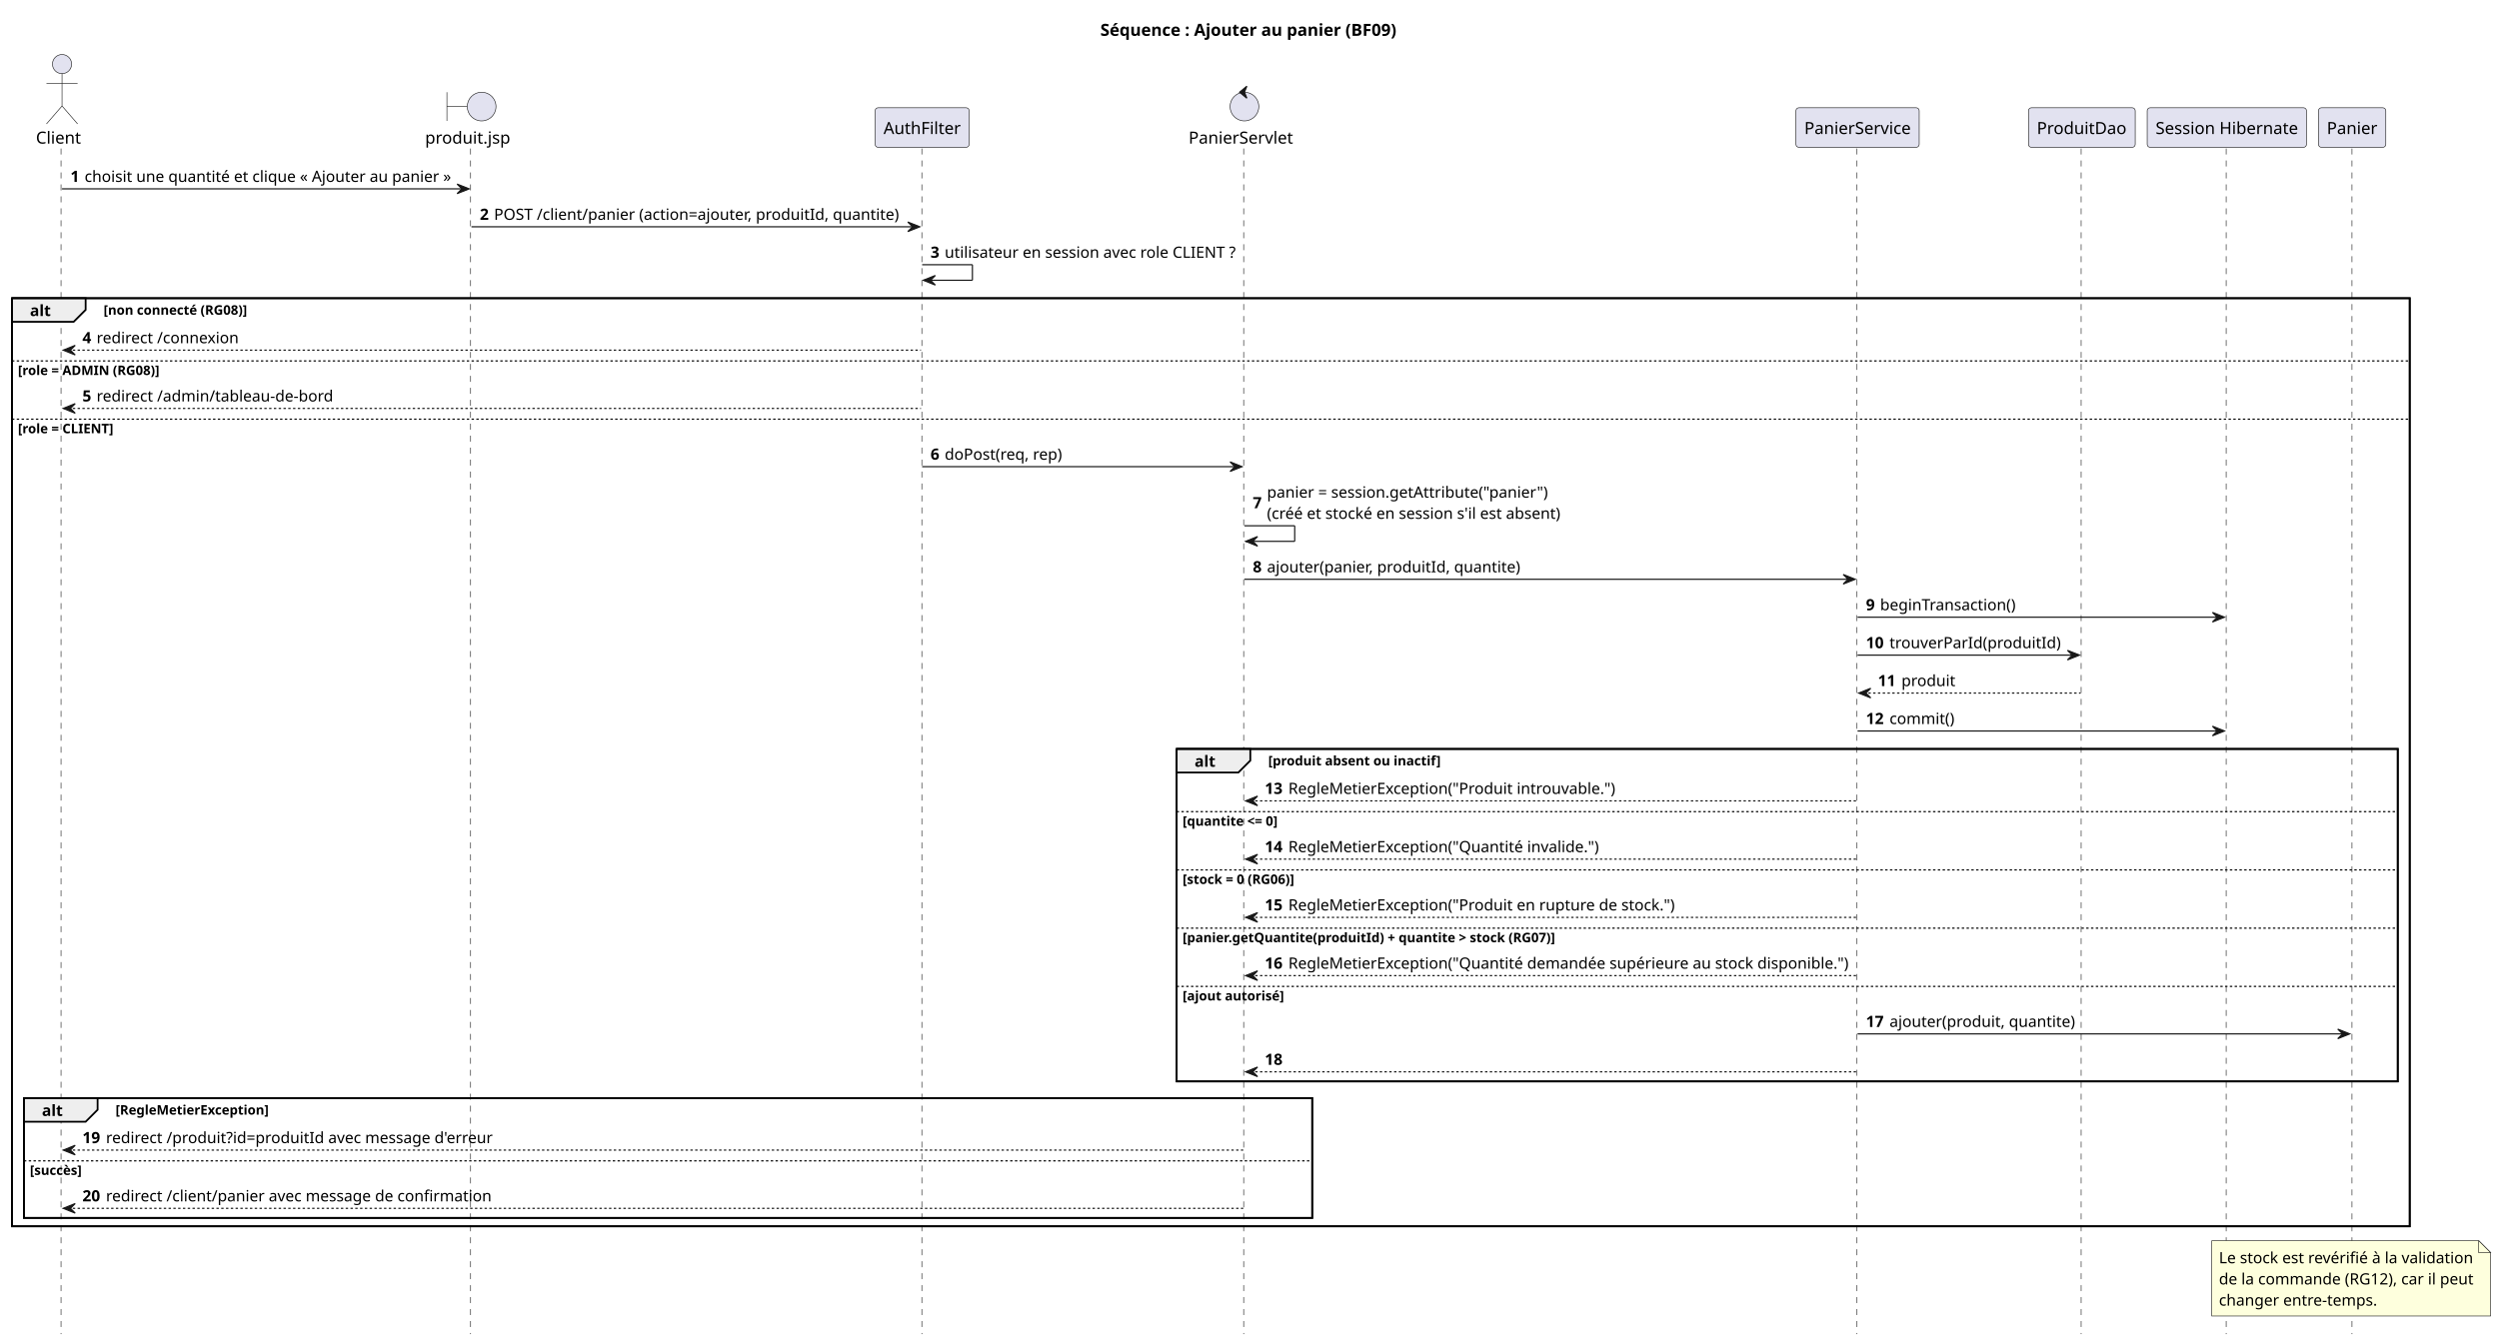
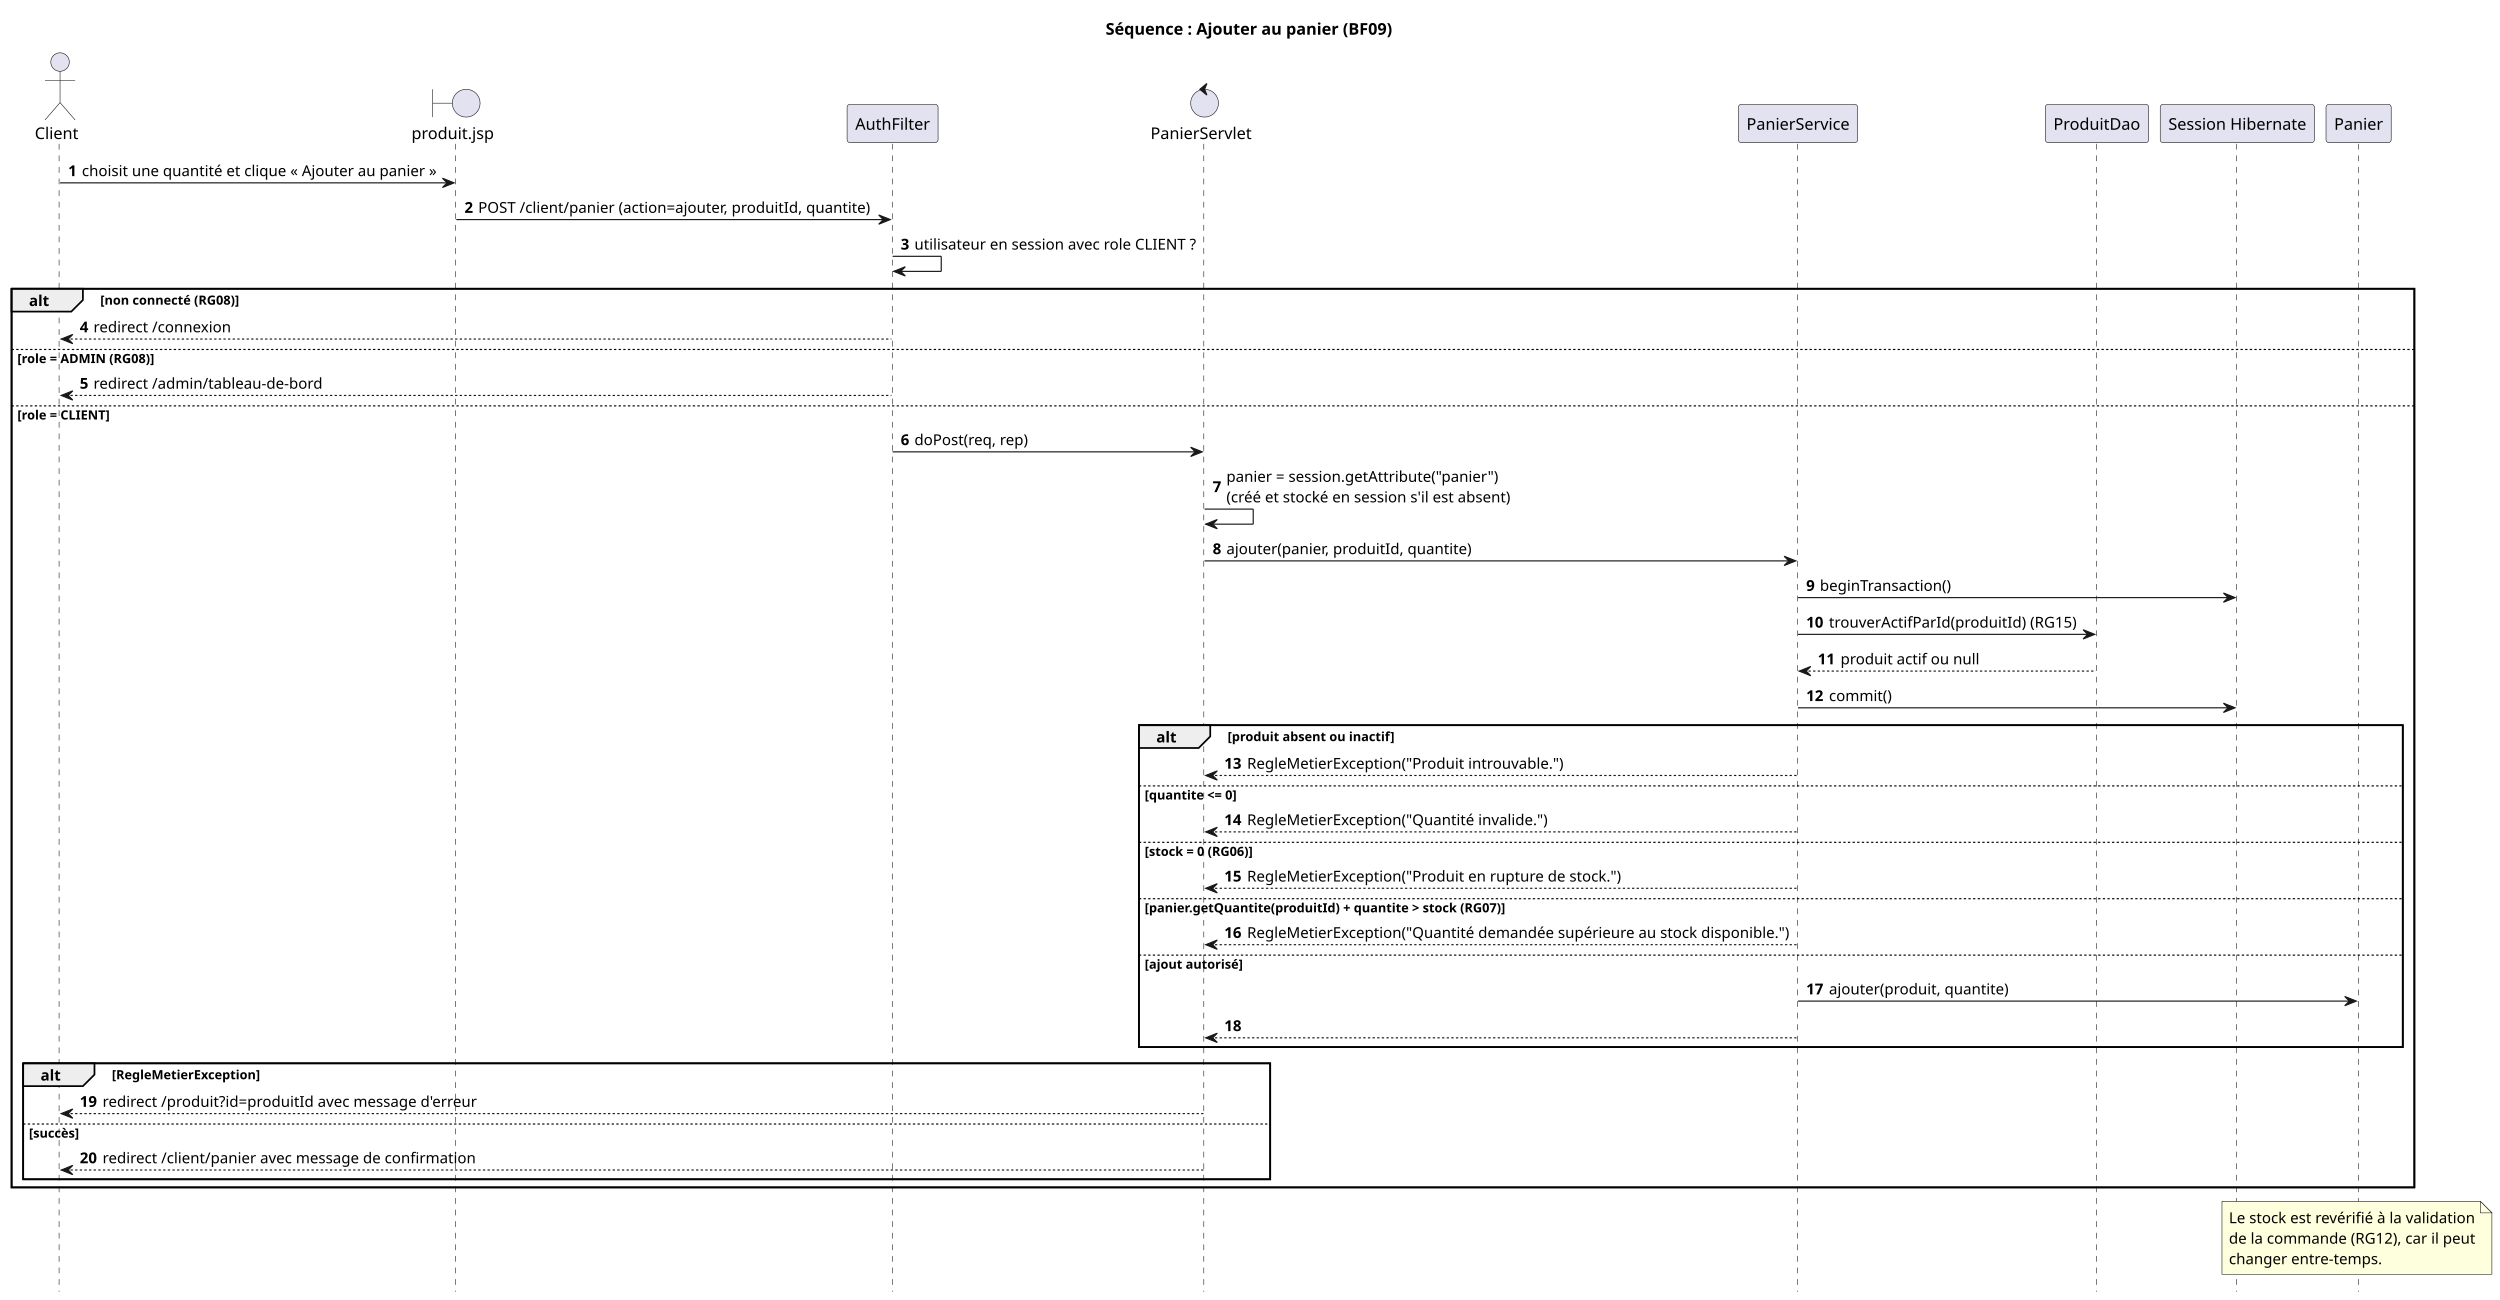
- <svg xmlns="http://www.w3.org/2000/svg" contentStyleType="text/css" data-diagram-type="SEQUENCE" height="1122px" preserveAspectRatio="none" style="width:2088px;height:1122px;background:#FFFFFF;" version="1.1" viewBox="0 0 2088 1122" width="2088px" zoomAndPan="magnify">
+ <svg xmlns="http://www.w3.org/2000/svg" contentStyleType="text/css" data-diagram-type="SEQUENCE" height="1122px" preserveAspectRatio="none" style="width:2158px;height:1122px;background:#FFFFFF;" version="1.1" viewBox="0 0 2158 1122" width="2158px" zoomAndPan="magnify">
  <defs />
  <g>
-     <text fill="#000000" font-family="sans-serif" font-size="14" font-weight="bold" lengthAdjust="spacing" textLength="247.19" x="919.375" y="29.966">Séquence : Ajouter au panier (BF09)</text>
-     <rect fill="none" height="775.7" style="stroke:#000000;stroke-width:1.5;" width="2003.416" x="10" y="249.254" />
-     <rect fill="none" height="277.87" style="stroke:#000000;stroke-width:1.5;" width="1020.294" x="983.122" y="625.984" />
+     <text fill="#000000" font-family="sans-serif" font-size="14" font-weight="bold" lengthAdjust="spacing" textLength="247.19" x="954.375" y="29.966">Séquence : Ajouter au panier (BF09)</text>
+     <rect fill="none" height="775.7" style="stroke:#000000;stroke-width:1.5;" width="2074.084" x="10" y="249.254" />
+     <rect fill="none" height="277.87" style="stroke:#000000;stroke-width:1.5;" width="1090.963" x="983.122" y="625.984" />
    <rect fill="none" height="100.1" style="stroke:#000000;stroke-width:1.5;" width="1076.425" x="20" y="917.854" />
    <g class="participant-lifeline" data-entity-uid="part1" data-qualified-name="Client" id="part1-lifeline">
      <g>
        <rect fill="#000000" fill-opacity="0" height="990.936" width="8" x="47.837" y="124.136" />
        <line style="stroke:#181818;stroke-width:0.5;stroke-dasharray:5,5;" x1="51" x2="51" y1="124.136" y2="1115.072" />
      </g>
    </g>
    <g class="participant-lifeline" data-entity-uid="part2" data-qualified-name="Vue" id="part2-lifeline">
      <g>
        <rect fill="#000000" fill-opacity="0" height="990.936" width="8" x="389.92" y="124.136" />
        <line style="stroke:#181818;stroke-width:0.5;stroke-dasharray:5,5;" x1="393.186" x2="393.186" y1="124.136" y2="1115.072" />
      </g>
    </g>
    <g class="participant-lifeline" data-entity-uid="part3" data-qualified-name="AuthFilter" id="part3-lifeline">
      <g>
        <rect fill="#000000" fill-opacity="0" height="990.936" width="8" x="766.48" y="124.136" />
        <line style="stroke:#181818;stroke-width:0.5;stroke-dasharray:5,5;" x1="770.217" x2="770.217" y1="124.136" y2="1115.072" />
      </g>
    </g>
    <g class="participant-lifeline" data-entity-uid="part4" data-qualified-name="PanierServlet" id="part4-lifeline">
      <g>
        <rect fill="#000000" fill-opacity="0" height="990.936" width="8" x="1035.773" y="124.136" />
        <line style="stroke:#181818;stroke-width:0.5;stroke-dasharray:5,5;" x1="1039.122" x2="1039.122" y1="124.136" y2="1115.072" />
      </g>
    </g>
    <g class="participant-lifeline" data-entity-uid="part5" data-qualified-name="PanierService" id="part5-lifeline">
      <g>
        <rect fill="#000000" fill-opacity="0" height="990.936" width="8" x="1548.069" y="124.136" />
        <line style="stroke:#181818;stroke-width:0.5;stroke-dasharray:5,5;" x1="1551.584" x2="1551.584" y1="124.136" y2="1115.072" />
      </g>
    </g>
    <g class="participant-lifeline" data-entity-uid="part6" data-qualified-name="ProduitDao" id="part6-lifeline">
      <g>
-         <rect fill="#000000" fill-opacity="0" height="990.936" width="8" x="1735.456" y="124.136" />
-         <line style="stroke:#181818;stroke-width:0.5;stroke-dasharray:5,5;" x1="1738.859" x2="1738.859" y1="124.136" y2="1115.072" />
+         <rect fill="#000000" fill-opacity="0" height="990.936" width="8" x="1806.124" y="124.136" />
+         <line style="stroke:#181818;stroke-width:0.5;stroke-dasharray:5,5;" x1="1809.527" x2="1809.527" y1="124.136" y2="1115.072" />
      </g>
    </g>
    <g class="participant-lifeline" data-entity-uid="part7" data-qualified-name="Session" id="part7-lifeline">
      <g>
-         <rect fill="#000000" fill-opacity="0" height="990.936" width="8" x="1856.601" y="124.136" />
-         <line style="stroke:#181818;stroke-width:0.5;stroke-dasharray:5,5;" x1="1860.053" x2="1860.053" y1="124.136" y2="1115.072" />
+         <rect fill="#000000" fill-opacity="0" height="990.936" width="8" x="1927.27" y="124.136" />
+         <line style="stroke:#181818;stroke-width:0.5;stroke-dasharray:5,5;" x1="1930.721" x2="1930.721" y1="124.136" y2="1115.072" />
      </g>
    </g>
    <g class="participant-lifeline" data-entity-uid="part8" data-qualified-name="Panier" id="part8-lifeline">
      <g>
-         <rect fill="#000000" fill-opacity="0" height="990.936" width="8" x="1961.283" y="124.136" />
-         <line style="stroke:#181818;stroke-width:0.5;stroke-dasharray:5,5;" x1="1965.15" x2="1965.15" y1="124.136" y2="1115.072" />
+         <rect fill="#000000" fill-opacity="0" height="990.936" width="8" x="2031.951" y="124.136" />
+         <line style="stroke:#181818;stroke-width:0.5;stroke-dasharray:5,5;" x1="2035.818" x2="2035.818" y1="124.136" y2="1115.072" />
      </g>
    </g>
    <g class="participant participant-head" data-entity-uid="part1" data-qualified-name="Client" id="part1-head">
      <text fill="#000000" font-family="sans-serif" font-size="14" lengthAdjust="spacing" textLength="37.674" x="30" y="120.034">Client</text>
      <ellipse cx="51.837" cy="53.568" fill="#E2E2F0" rx="8" ry="8" style="stroke:#181818;stroke-width:0.5;" />
      <path d="M51.837,61.568 L51.837,88.568 M38.837,69.568 L64.837,69.568 M51.837,88.568 L38.837,103.568 M51.837,88.568 L64.837,103.568" fill="none" style="stroke:#181818;stroke-width:0.5;" />
    </g>
    <g class="participant participant-head" data-entity-uid="part2" data-qualified-name="Vue" id="part2-head">
      <text fill="#000000" font-family="sans-serif" font-size="14" lengthAdjust="spacing" textLength="71.47" x="355.186" y="120.034">produit.jsp</text>
      <path d="M373.42,77.068 L373.42,101.068 M373.42,89.068 L390.42,89.068" fill="none" style="stroke:#181818;stroke-width:0.5;" />
      <ellipse cx="402.42" cy="89.068" fill="#E2E2F0" rx="12" ry="12" style="stroke:#181818;stroke-width:0.5;" />
    </g>
    <g class="participant participant-head" data-entity-uid="part3" data-qualified-name="AuthFilter" id="part3-head">
      <rect fill="#E2E2F0" height="33.068" rx="2.5" ry="2.5" style="stroke:#181818;stroke-width:0.5;" width="78.526" x="731.217" y="90.068" />
      <text fill="#000000" font-family="sans-serif" font-size="14" lengthAdjust="spacing" textLength="64.526" x="738.217" y="112.034">AuthFilter</text>
    </g>
    <g class="participant participant-head" data-entity-uid="part4" data-qualified-name="PanierServlet" id="part4-head">
      <text fill="#000000" font-family="sans-serif" font-size="14" lengthAdjust="spacing" textLength="87.304" x="993.122" y="120.034">PanierServlet</text>
      <ellipse cx="1039.773" cy="89.068" fill="#E2E2F0" rx="12" ry="12" style="stroke:#181818;stroke-width:0.5;" />
      <polygon fill="#181818" points="1035.773,77.068,1041.773,72.068,1039.773,77.068,1041.773,82.068,1035.773,77.068" style="stroke:#181818;stroke-width:1;" />
    </g>
    <g class="participant participant-head" data-entity-uid="part5" data-qualified-name="PanierService" id="part5-head">
      <rect fill="#E2E2F0" height="33.068" rx="2.5" ry="2.5" style="stroke:#181818;stroke-width:0.5;" width="102.97" x="1500.584" y="90.068" />
      <text fill="#000000" font-family="sans-serif" font-size="14" lengthAdjust="spacing" textLength="88.97" x="1507.584" y="112.034">PanierService</text>
    </g>
    <g class="participant participant-head" data-entity-uid="part6" data-qualified-name="ProduitDao" id="part6-head">
-       <rect fill="#E2E2F0" height="33.068" rx="2.5" ry="2.5" style="stroke:#181818;stroke-width:0.5;" width="89.194" x="1694.859" y="90.068" />
-       <text fill="#000000" font-family="sans-serif" font-size="14" lengthAdjust="spacing" textLength="75.194" x="1701.859" y="112.034">ProduitDao</text>
+       <rect fill="#E2E2F0" height="33.068" rx="2.5" ry="2.5" style="stroke:#181818;stroke-width:0.5;" width="89.194" x="1765.527" y="90.068" />
+       <text fill="#000000" font-family="sans-serif" font-size="14" lengthAdjust="spacing" textLength="75.194" x="1772.527" y="112.034">ProduitDao</text>
    </g>
    <g class="participant participant-head" data-entity-uid="part7" data-qualified-name="Session" id="part7-head">
-       <rect fill="#E2E2F0" height="33.068" rx="2.5" ry="2.5" style="stroke:#181818;stroke-width:0.5;" width="133.097" x="1794.053" y="90.068" />
-       <text fill="#000000" font-family="sans-serif" font-size="14" lengthAdjust="spacing" textLength="119.097" x="1801.053" y="112.034">Session Hibernate</text>
+       <rect fill="#E2E2F0" height="33.068" rx="2.5" ry="2.5" style="stroke:#181818;stroke-width:0.5;" width="133.097" x="1864.721" y="90.068" />
+       <text fill="#000000" font-family="sans-serif" font-size="14" lengthAdjust="spacing" textLength="119.097" x="1871.721" y="112.034">Session Hibernate</text>
    </g>
    <g class="participant participant-head" data-entity-uid="part8" data-qualified-name="Panier" id="part8-head">
-       <rect fill="#E2E2F0" height="33.068" rx="2.5" ry="2.5" style="stroke:#181818;stroke-width:0.5;" width="56.266" x="1937.15" y="90.068" />
-       <text fill="#000000" font-family="sans-serif" font-size="14" lengthAdjust="spacing" textLength="42.266" x="1944.15" y="112.034">Panier</text>
+       <rect fill="#E2E2F0" height="33.068" rx="2.5" ry="2.5" style="stroke:#181818;stroke-width:0.5;" width="56.266" x="2007.818" y="90.068" />
+       <text fill="#000000" font-family="sans-serif" font-size="14" lengthAdjust="spacing" textLength="42.266" x="2014.818" y="112.034">Panier</text>
    </g>
    <g class="message" data-entity-1="part1" data-entity-2="part2" id="msg1">
      <polygon fill="#181818" points="381.92,153.842,391.92,157.842,381.92,161.842,385.92,157.842" style="stroke:#181818;stroke-width:1;" />
      <line style="stroke:#181818;stroke-width:1;" x1="51.837" x2="387.92" y1="157.842" y2="157.842" />
      <text fill="#000000" font-family="sans-serif" font-size="13" font-weight="bold" lengthAdjust="spacing" textLength="7.842" x="58.837" y="152.033">1</text>
      <text fill="#000000" font-family="sans-serif" font-size="13" lengthAdjust="spacing" textLength="306.241" x="70.679" y="152.033">choisit une quantité et clique « Ajouter au panier »</text>
    </g>
    <g class="message" data-entity-1="part2" data-entity-2="part3" id="msg2">
      <polygon fill="#181818" points="758.48,185.548,768.48,189.548,758.48,193.548,762.48,189.548" style="stroke:#181818;stroke-width:1;" />
      <line style="stroke:#181818;stroke-width:1;" x1="393.92" x2="764.48" y1="189.548" y2="189.548" />
      <text fill="#000000" font-family="sans-serif" font-size="13" font-weight="bold" lengthAdjust="spacing" textLength="7.842" x="400.92" y="183.739">2</text>
      <text fill="#000000" font-family="sans-serif" font-size="13" lengthAdjust="spacing" textLength="340.717" x="412.763" y="183.739">POST /client/panier (action=ajouter, produitId, quantite)</text>
    </g>
    <g class="message" data-entity-1="part3" data-entity-2="part3" id="msg3">
      <line style="stroke:#181818;stroke-width:1;" x1="770.48" x2="812.48" y1="221.254" y2="221.254" />
      <line style="stroke:#181818;stroke-width:1;" x1="812.48" x2="812.48" y1="221.254" y2="234.254" />
      <line style="stroke:#181818;stroke-width:1;" x1="771.48" x2="812.48" y1="234.254" y2="234.254" />
      <polygon fill="#181818" points="781.48,230.254,771.48,234.254,781.48,238.254,777.48,234.254" style="stroke:#181818;stroke-width:1;" />
      <text fill="#000000" font-family="sans-serif" font-size="13" font-weight="bold" lengthAdjust="spacing" textLength="7.842" x="777.48" y="215.445">3</text>
      <text fill="#000000" font-family="sans-serif" font-size="13" lengthAdjust="spacing" textLength="243.451" x="789.322" y="215.445">utilisateur en session avec role CLIENT ?</text>
    </g>
    <path d="M10,249.254 L71.559,249.254 L71.559,258.96 L61.559,268.96 L10,268.96 L10,249.254" fill="#EEEEEE" style="stroke:#000000;stroke-width:1.5;" />
-     <rect fill="none" height="775.7" style="stroke:#000000;stroke-width:1.5;" width="2003.416" x="10" y="249.254" />
+     <rect fill="none" height="775.7" style="stroke:#000000;stroke-width:1.5;" width="2074.084" x="10" y="249.254" />
    <text fill="#000000" font-family="sans-serif" font-size="13" font-weight="bold" lengthAdjust="spacing" textLength="16.559" x="25" y="264.151">alt</text>
    <text fill="#000000" font-family="sans-serif" font-size="11" font-weight="bold" lengthAdjust="spacing" textLength="120.963" x="86.559" y="263.013">[non connecté (RG08)]</text>
    <g class="message" data-entity-1="part3" data-entity-2="part1" id="msg4">
      <polygon fill="#181818" points="62.837,288.666,52.837,292.666,62.837,296.666,58.837,292.666" style="stroke:#181818;stroke-width:1;" />
      <line style="stroke:#181818;stroke-width:1;stroke-dasharray:2,2;" x1="56.837" x2="769.48" y1="292.666" y2="292.666" />
      <text fill="#000000" font-family="sans-serif" font-size="13" font-weight="bold" lengthAdjust="spacing" textLength="7.842" x="68.837" y="286.857">4</text>
      <text fill="#000000" font-family="sans-serif" font-size="13" lengthAdjust="spacing" textLength="119.535" x="80.679" y="286.857">redirect /connexion</text>
    </g>
-     <line style="stroke:#000000;stroke-width:1;stroke-dasharray:2,2;" x1="10" x2="2013.416" y1="301.666" y2="301.666" />
+     <line style="stroke:#000000;stroke-width:1;stroke-dasharray:2,2;" x1="10" x2="2084.084" y1="301.666" y2="301.666" />
    <text fill="#000000" font-family="sans-serif" font-size="11" font-weight="bold" lengthAdjust="spacing" textLength="119.696" x="15" y="313.425">[role = ADMIN (RG08)]</text>
    <g class="message" data-entity-1="part3" data-entity-2="part1" id="msg5">
      <polygon fill="#181818" points="62.837,337.354,52.837,341.354,62.837,345.354,58.837,341.354" style="stroke:#181818;stroke-width:1;" />
      <line style="stroke:#181818;stroke-width:1;stroke-dasharray:2,2;" x1="56.837" x2="769.48" y1="341.354" y2="341.354" />
      <text fill="#000000" font-family="sans-serif" font-size="13" font-weight="bold" lengthAdjust="spacing" textLength="7.842" x="68.837" y="335.545">5</text>
      <text fill="#000000" font-family="sans-serif" font-size="13" lengthAdjust="spacing" textLength="198.484" x="80.679" y="335.545">redirect /admin/tableau-de-bord</text>
    </g>
-     <line style="stroke:#000000;stroke-width:1;stroke-dasharray:2,2;" x1="10" x2="2013.416" y1="350.354" y2="350.354" />
+     <line style="stroke:#000000;stroke-width:1;stroke-dasharray:2,2;" x1="10" x2="2084.084" y1="350.354" y2="350.354" />
    <text fill="#000000" font-family="sans-serif" font-size="11" font-weight="bold" lengthAdjust="spacing" textLength="80.995" x="15" y="362.113">[role = CLIENT]</text>
    <g class="message" data-entity-1="part3" data-entity-2="part4" id="msg6">
      <polygon fill="#181818" points="1027.773,386.042,1037.773,390.042,1027.773,394.042,1031.773,390.042" style="stroke:#181818;stroke-width:1;" />
      <line style="stroke:#181818;stroke-width:1;" x1="770.48" x2="1033.773" y1="390.042" y2="390.042" />
      <text fill="#000000" font-family="sans-serif" font-size="13" font-weight="bold" lengthAdjust="spacing" textLength="7.842" x="777.48" y="384.233">6</text>
      <text fill="#000000" font-family="sans-serif" font-size="13" lengthAdjust="spacing" textLength="98.566" x="789.322" y="384.233">doPost(req, rep)</text>
    </g>
    <g class="message" data-entity-1="part4" data-entity-2="part4" id="msg7">
      <line style="stroke:#181818;stroke-width:1;" x1="1039.773" x2="1081.773" y1="439.454" y2="439.454" />
      <line style="stroke:#181818;stroke-width:1;" x1="1081.773" x2="1081.773" y1="439.454" y2="452.454" />
      <line style="stroke:#181818;stroke-width:1;" x1="1040.773" x2="1081.773" y1="452.454" y2="452.454" />
      <polygon fill="#181818" points="1050.773,448.454,1040.773,452.454,1050.773,456.454,1046.773,452.454" style="stroke:#181818;stroke-width:1;" />
      <text fill="#000000" font-family="sans-serif" font-size="13" font-weight="bold" lengthAdjust="spacing" textLength="7.842" x="1046.773" y="424.792">7</text>
      <text fill="#000000" font-family="sans-serif" font-size="13" lengthAdjust="spacing" textLength="234.598" x="1058.616" y="415.939">panier = session.getAttribute("panier")</text>
      <text fill="#000000" font-family="sans-serif" font-size="13" lengthAdjust="spacing" textLength="245.375" x="1058.616" y="433.645">(créé et stocké en session s'il est absent)</text>
    </g>
    <g class="message" data-entity-1="part4" data-entity-2="part5" id="msg8">
      <polygon fill="#181818" points="1540.069,480.16,1550.069,484.16,1540.069,488.16,1544.069,484.16" style="stroke:#181818;stroke-width:1;" />
      <line style="stroke:#181818;stroke-width:1;" x1="1039.773" x2="1546.069" y1="484.16" y2="484.16" />
      <text fill="#000000" font-family="sans-serif" font-size="13" font-weight="bold" lengthAdjust="spacing" textLength="7.842" x="1046.773" y="478.351">8</text>
      <text fill="#000000" font-family="sans-serif" font-size="13" lengthAdjust="spacing" textLength="213.98" x="1058.616" y="478.351">ajouter(panier, produitId, quantite)</text>
    </g>
    <g class="message" data-entity-1="part5" data-entity-2="part7" id="msg9">
-       <polygon fill="#181818" points="1848.601,511.866,1858.601,515.866,1848.601,519.866,1852.601,515.866" style="stroke:#181818;stroke-width:1;" />
-       <line style="stroke:#181818;stroke-width:1;" x1="1552.069" x2="1854.601" y1="515.866" y2="515.866" />
+       <polygon fill="#181818" points="1919.27,511.866,1929.27,515.866,1919.27,519.866,1923.27,515.866" style="stroke:#181818;stroke-width:1;" />
+       <line style="stroke:#181818;stroke-width:1;" x1="1552.069" x2="1925.27" y1="515.866" y2="515.866" />
      <text fill="#000000" font-family="sans-serif" font-size="13" font-weight="bold" lengthAdjust="spacing" textLength="7.842" x="1559.069" y="510.057">9</text>
      <text fill="#000000" font-family="sans-serif" font-size="13" lengthAdjust="spacing" textLength="114.14" x="1570.911" y="510.057">beginTransaction()</text>
    </g>
    <g class="message" data-entity-1="part5" data-entity-2="part6" id="msg10">
-       <polygon fill="#181818" points="1727.456,543.572,1737.456,547.572,1727.456,551.572,1731.456,547.572" style="stroke:#181818;stroke-width:1;" />
-       <line style="stroke:#181818;stroke-width:1;" x1="1552.069" x2="1733.456" y1="547.572" y2="547.572" />
+       <polygon fill="#181818" points="1798.124,543.572,1808.124,547.572,1798.124,551.572,1802.124,547.572" style="stroke:#181818;stroke-width:1;" />
+       <line style="stroke:#181818;stroke-width:1;" x1="1552.069" x2="1804.124" y1="547.572" y2="547.572" />
      <text fill="#000000" font-family="sans-serif" font-size="13" font-weight="bold" lengthAdjust="spacing" textLength="15.684" x="1559.069" y="541.763">10</text>
-       <text fill="#000000" font-family="sans-serif" font-size="13" lengthAdjust="spacing" textLength="143.702" x="1578.754" y="541.763">trouverParId(produitId)</text>
+       <text fill="#000000" font-family="sans-serif" font-size="13" lengthAdjust="spacing" textLength="214.37" x="1578.754" y="541.763">trouverActifParId(produitId) (RG15)</text>
    </g>
    <g class="message" data-entity-1="part6" data-entity-2="part5" id="msg11">
      <polygon fill="#181818" points="1563.069,575.278,1553.069,579.278,1563.069,583.278,1559.069,579.278" style="stroke:#181818;stroke-width:1;" />
-       <line style="stroke:#181818;stroke-width:1;stroke-dasharray:2,2;" x1="1557.069" x2="1738.456" y1="579.278" y2="579.278" />
+       <line style="stroke:#181818;stroke-width:1;stroke-dasharray:2,2;" x1="1557.069" x2="1809.124" y1="579.278" y2="579.278" />
      <text fill="#000000" font-family="sans-serif" font-size="13" font-weight="bold" lengthAdjust="spacing" textLength="15.684" x="1569.069" y="573.469">11</text>
-       <text fill="#000000" font-family="sans-serif" font-size="13" lengthAdjust="spacing" textLength="45.305" x="1588.754" y="573.469">produit</text>
+       <text fill="#000000" font-family="sans-serif" font-size="13" lengthAdjust="spacing" textLength="120.172" x="1588.754" y="573.469">produit actif ou null</text>
    </g>
    <g class="message" data-entity-1="part5" data-entity-2="part7" id="msg12">
-       <polygon fill="#181818" points="1848.601,606.984,1858.601,610.984,1848.601,614.984,1852.601,610.984" style="stroke:#181818;stroke-width:1;" />
-       <line style="stroke:#181818;stroke-width:1;" x1="1552.069" x2="1854.601" y1="610.984" y2="610.984" />
+       <polygon fill="#181818" points="1919.27,606.984,1929.27,610.984,1919.27,614.984,1923.27,610.984" style="stroke:#181818;stroke-width:1;" />
+       <line style="stroke:#181818;stroke-width:1;" x1="1552.069" x2="1925.27" y1="610.984" y2="610.984" />
      <text fill="#000000" font-family="sans-serif" font-size="13" font-weight="bold" lengthAdjust="spacing" textLength="15.684" x="1559.069" y="605.175">12</text>
      <text fill="#000000" font-family="sans-serif" font-size="13" lengthAdjust="spacing" textLength="54.262" x="1578.754" y="605.175">commit()</text>
    </g>
    <path d="M983.122,625.984 L1044.68,625.984 L1044.68,635.69 L1034.68,645.69 L983.122,645.69 L983.122,625.984" fill="#EEEEEE" style="stroke:#000000;stroke-width:1.5;" />
-     <rect fill="none" height="277.87" style="stroke:#000000;stroke-width:1.5;" width="1020.294" x="983.122" y="625.984" />
+     <rect fill="none" height="277.87" style="stroke:#000000;stroke-width:1.5;" width="1090.963" x="983.122" y="625.984" />
    <text fill="#000000" font-family="sans-serif" font-size="13" font-weight="bold" lengthAdjust="spacing" textLength="16.559" x="998.122" y="640.881">alt</text>
    <text fill="#000000" font-family="sans-serif" font-size="11" font-weight="bold" lengthAdjust="spacing" textLength="142.713" x="1059.68" y="639.743">[produit absent ou inactif]</text>
    <g class="message" data-entity-1="part5" data-entity-2="part4" id="msg13">
      <polygon fill="#181818" points="1050.773,665.396,1040.773,669.396,1050.773,673.396,1046.773,669.396" style="stroke:#181818;stroke-width:1;" />
      <line style="stroke:#181818;stroke-width:1;stroke-dasharray:2,2;" x1="1044.773" x2="1551.069" y1="669.396" y2="669.396" />
      <text fill="#000000" font-family="sans-serif" font-size="13" font-weight="bold" lengthAdjust="spacing" textLength="15.684" x="1056.773" y="663.587">13</text>
      <text fill="#000000" font-family="sans-serif" font-size="13" lengthAdjust="spacing" textLength="273.962" x="1076.458" y="663.587">RegleMetierException("Produit introuvable.")</text>
    </g>
-     <line style="stroke:#000000;stroke-width:1;stroke-dasharray:2,2;" x1="983.122" x2="2003.416" y1="678.396" y2="678.396" />
+     <line style="stroke:#000000;stroke-width:1;stroke-dasharray:2,2;" x1="983.122" x2="2074.084" y1="678.396" y2="678.396" />
    <text fill="#000000" font-family="sans-serif" font-size="11" font-weight="bold" lengthAdjust="spacing" textLength="79.818" x="988.122" y="690.155">[quantite &lt;= 0]</text>
    <g class="message" data-entity-1="part5" data-entity-2="part4" id="msg14">
      <polygon fill="#181818" points="1050.773,714.084,1040.773,718.084,1050.773,722.084,1046.773,718.084" style="stroke:#181818;stroke-width:1;" />
      <line style="stroke:#181818;stroke-width:1;stroke-dasharray:2,2;" x1="1044.773" x2="1551.069" y1="718.084" y2="718.084" />
      <text fill="#000000" font-family="sans-serif" font-size="13" font-weight="bold" lengthAdjust="spacing" textLength="15.684" x="1056.773" y="712.275">14</text>
      <text fill="#000000" font-family="sans-serif" font-size="13" lengthAdjust="spacing" textLength="259.766" x="1076.458" y="712.275">RegleMetierException("Quantité invalide.")</text>
    </g>
-     <line style="stroke:#000000;stroke-width:1;stroke-dasharray:2,2;" x1="983.122" x2="2003.416" y1="727.084" y2="727.084" />
+     <line style="stroke:#000000;stroke-width:1;stroke-dasharray:2,2;" x1="983.122" x2="2074.084" y1="727.084" y2="727.084" />
    <text fill="#000000" font-family="sans-serif" font-size="11" font-weight="bold" lengthAdjust="spacing" textLength="94.641" x="988.122" y="738.843">[stock = 0 (RG06)]</text>
    <g class="message" data-entity-1="part5" data-entity-2="part4" id="msg15">
      <polygon fill="#181818" points="1050.773,762.772,1040.773,766.772,1050.773,770.772,1046.773,766.772" style="stroke:#181818;stroke-width:1;" />
      <line style="stroke:#181818;stroke-width:1;stroke-dasharray:2,2;" x1="1044.773" x2="1551.069" y1="766.772" y2="766.772" />
      <text fill="#000000" font-family="sans-serif" font-size="13" font-weight="bold" lengthAdjust="spacing" textLength="15.684" x="1056.773" y="760.963">15</text>
      <text fill="#000000" font-family="sans-serif" font-size="13" lengthAdjust="spacing" textLength="323.661" x="1076.458" y="760.963">RegleMetierException("Produit en rupture de stock.")</text>
    </g>
-     <line style="stroke:#000000;stroke-width:1;stroke-dasharray:2,2;" x1="983.122" x2="2003.416" y1="775.772" y2="775.772" />
+     <line style="stroke:#000000;stroke-width:1;stroke-dasharray:2,2;" x1="983.122" x2="2074.084" y1="775.772" y2="775.772" />
    <text fill="#000000" font-family="sans-serif" font-size="11" font-weight="bold" lengthAdjust="spacing" textLength="310.572" x="988.122" y="787.531">[panier.getQuantite(produitId) + quantite &gt; stock (RG07)]</text>
    <g class="message" data-entity-1="part5" data-entity-2="part4" id="msg16">
      <polygon fill="#181818" points="1050.773,811.46,1040.773,815.46,1050.773,819.46,1046.773,815.46" style="stroke:#181818;stroke-width:1;" />
      <line style="stroke:#181818;stroke-width:1;stroke-dasharray:2,2;" x1="1044.773" x2="1551.069" y1="815.46" y2="815.46" />
      <text fill="#000000" font-family="sans-serif" font-size="13" font-weight="bold" lengthAdjust="spacing" textLength="15.684" x="1056.773" y="809.651">16</text>
      <text fill="#000000" font-family="sans-serif" font-size="13" lengthAdjust="spacing" textLength="468.611" x="1076.458" y="809.651">RegleMetierException("Quantité demandée supérieure au stock disponible.")</text>
    </g>
-     <line style="stroke:#000000;stroke-width:1;stroke-dasharray:2,2;" x1="983.122" x2="2003.416" y1="824.46" y2="824.46" />
+     <line style="stroke:#000000;stroke-width:1;stroke-dasharray:2,2;" x1="983.122" x2="2074.084" y1="824.46" y2="824.46" />
    <text fill="#000000" font-family="sans-serif" font-size="11" font-weight="bold" lengthAdjust="spacing" textLength="84.136" x="988.122" y="836.218">[ajout autorisé]</text>
    <g class="message" data-entity-1="part5" data-entity-2="part8" id="msg17">
-       <polygon fill="#181818" points="1953.283,860.148,1963.283,864.148,1953.283,868.148,1957.283,864.148" style="stroke:#181818;stroke-width:1;" />
-       <line style="stroke:#181818;stroke-width:1;" x1="1552.069" x2="1959.283" y1="864.148" y2="864.148" />
+       <polygon fill="#181818" points="2023.951,860.148,2033.951,864.148,2023.951,868.148,2027.951,864.148" style="stroke:#181818;stroke-width:1;" />
+       <line style="stroke:#181818;stroke-width:1;" x1="1552.069" x2="2029.951" y1="864.148" y2="864.148" />
      <text fill="#000000" font-family="sans-serif" font-size="13" font-weight="bold" lengthAdjust="spacing" textLength="15.684" x="1559.069" y="858.338">17</text>
      <text fill="#000000" font-family="sans-serif" font-size="13" lengthAdjust="spacing" textLength="155.337" x="1578.754" y="858.338">ajouter(produit, quantite)</text>
    </g>
    <g class="message" data-entity-1="part5" data-entity-2="part4" id="msg18">
      <polygon fill="#181818" points="1050.773,891.854,1040.773,895.854,1050.773,899.854,1046.773,895.854" style="stroke:#181818;stroke-width:1;" />
      <line style="stroke:#181818;stroke-width:1;stroke-dasharray:2,2;" x1="1044.773" x2="1551.069" y1="895.854" y2="895.854" />
      <text fill="#000000" font-family="sans-serif" font-size="13" font-weight="bold" lengthAdjust="spacing" textLength="15.684" x="1056.773" y="890.044">18</text>
      <text fill="#000000" font-family="sans-serif" font-size="13" lengthAdjust="spacing" textLength="3.38" x="1076.458" y="890.044"> </text>
    </g>
    <path d="M20,917.854 L81.559,917.854 L81.559,927.559 L71.559,937.559 L20,937.559 L20,917.854" fill="#EEEEEE" style="stroke:#000000;stroke-width:1.5;" />
    <rect fill="none" height="100.1" style="stroke:#000000;stroke-width:1.5;" width="1076.425" x="20" y="917.854" />
    <text fill="#000000" font-family="sans-serif" font-size="13" font-weight="bold" lengthAdjust="spacing" textLength="16.559" x="35" y="932.75">alt</text>
    <text fill="#000000" font-family="sans-serif" font-size="11" font-weight="bold" lengthAdjust="spacing" textLength="127.836" x="96.559" y="931.612">[RegleMetierException]</text>
    <g class="message" data-entity-1="part4" data-entity-2="part1" id="msg19">
      <polygon fill="#181818" points="62.837,957.265,52.837,961.265,62.837,965.265,58.837,961.265" style="stroke:#181818;stroke-width:1;" />
      <line style="stroke:#181818;stroke-width:1;stroke-dasharray:2,2;" x1="56.837" x2="1038.773" y1="961.265" y2="961.265" />
      <text fill="#000000" font-family="sans-serif" font-size="13" font-weight="bold" lengthAdjust="spacing" textLength="15.684" x="68.837" y="955.457">19</text>
      <text fill="#000000" font-family="sans-serif" font-size="13" lengthAdjust="spacing" textLength="325.234" x="88.521" y="955.457">redirect /produit?id=produitId avec message d'erreur</text>
    </g>
    <line style="stroke:#000000;stroke-width:1;stroke-dasharray:2,2;" x1="20" x2="1096.425" y1="970.265" y2="970.265" />
    <text fill="#000000" font-family="sans-serif" font-size="11" font-weight="bold" lengthAdjust="spacing" textLength="44.088" x="25" y="982.024">[succès]</text>
    <g class="message" data-entity-1="part4" data-entity-2="part1" id="msg20">
      <polygon fill="#181818" points="62.837,1005.953,52.837,1009.953,62.837,1013.953,58.837,1009.953" style="stroke:#181818;stroke-width:1;" />
      <line style="stroke:#181818;stroke-width:1;stroke-dasharray:2,2;" x1="56.837" x2="1038.773" y1="1009.953" y2="1009.953" />
      <text fill="#000000" font-family="sans-serif" font-size="13" font-weight="bold" lengthAdjust="spacing" textLength="15.684" x="68.837" y="1004.144">20</text>
      <text fill="#000000" font-family="sans-serif" font-size="13" lengthAdjust="spacing" textLength="322.725" x="88.521" y="1004.144">redirect /client/panier avec message de confirmation</text>
    </g>
-     <path d="M1848,1036.953 L1848,1099.953 L2081,1099.953 L2081,1046.953 L2071,1036.953 L1848,1036.953" fill="#FEFFDD" style="stroke:#181818;stroke-width:0.5;" />
-     <path d="M2071,1036.953 L2071,1046.953 L2081,1046.953 L2071,1036.953" fill="#FEFFDD" style="stroke:#181818;stroke-width:0.5;" />
-     <text fill="#000000" font-family="sans-serif" font-size="13" lengthAdjust="spacing" textLength="212.94" x="1854" y="1055.851">Le stock est revérifié à la validation</text>
-     <text fill="#000000" font-family="sans-serif" font-size="13" lengthAdjust="spacing" textLength="212.693" x="1854" y="1073.556">de la commande (RG12), car il peut</text>
-     <text fill="#000000" font-family="sans-serif" font-size="13" lengthAdjust="spacing" textLength="132.509" x="1854" y="1091.263">changer entre-temps.</text>
+     <path d="M1918,1036.953 L1918,1099.953 L2151,1099.953 L2151,1046.953 L2141,1036.953 L1918,1036.953" fill="#FEFFDD" style="stroke:#181818;stroke-width:0.5;" />
+     <path d="M2141,1036.953 L2141,1046.953 L2151,1046.953 L2141,1036.953" fill="#FEFFDD" style="stroke:#181818;stroke-width:0.5;" />
+     <text fill="#000000" font-family="sans-serif" font-size="13" lengthAdjust="spacing" textLength="212.94" x="1924" y="1055.851">Le stock est revérifié à la validation</text>
+     <text fill="#000000" font-family="sans-serif" font-size="13" lengthAdjust="spacing" textLength="212.693" x="1924" y="1073.556">de la commande (RG12), car il peut</text>
+     <text fill="#000000" font-family="sans-serif" font-size="13" lengthAdjust="spacing" textLength="132.509" x="1924" y="1091.263">changer entre-temps.</text>
  </g>
</svg>
